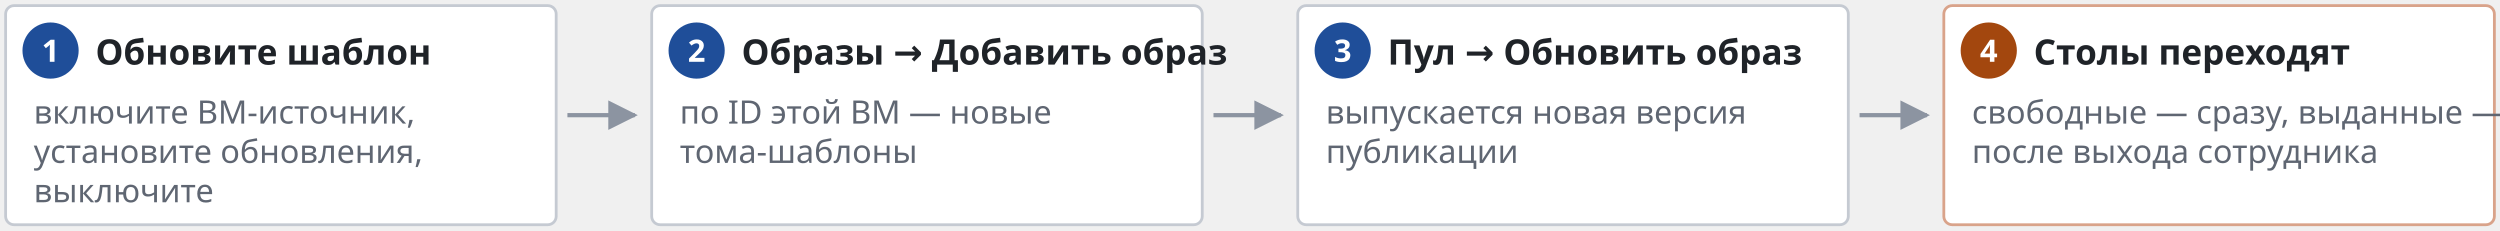
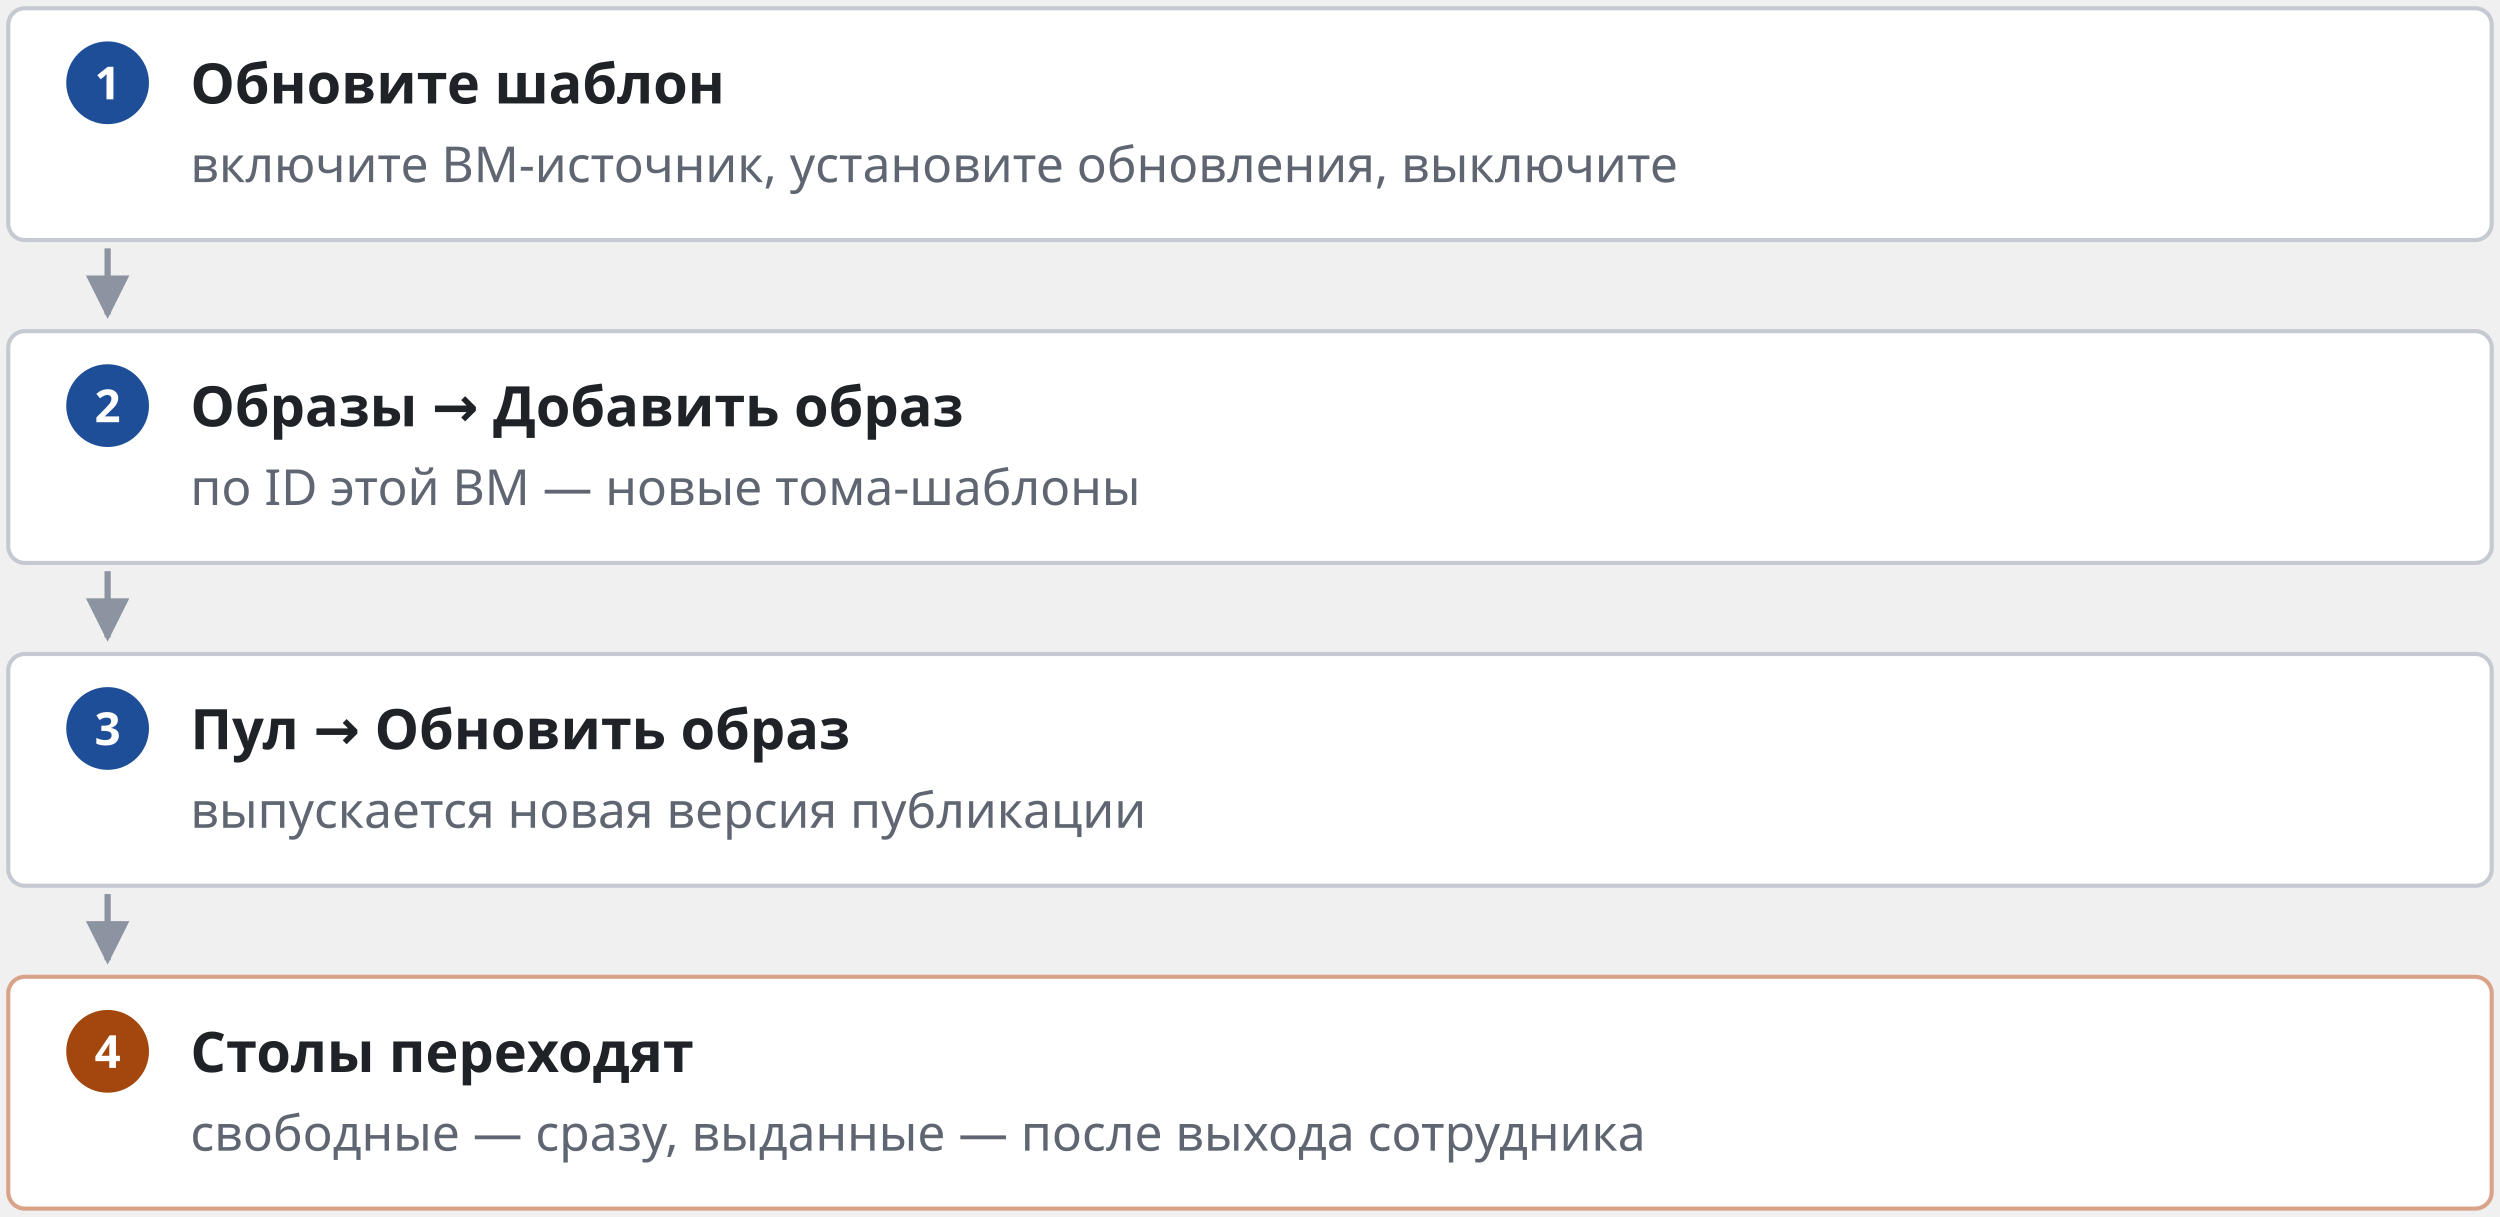
- <svg xmlns="http://www.w3.org/2000/svg" viewBox="0 0 890 82" width="100%" style="max-width:890px;font-family:IBM Plex Sans,sans-serif" role="img" aria-label="Схема: 4 шагов, они перечислены ниже">
+ <svg xmlns="http://www.w3.org/2000/svg" viewBox="0 0 604 294" width="100%" style="max-width:604px;font-family:IBM Plex Sans,sans-serif" role="img" aria-label="Схема: 4 шагов, они перечислены ниже">
  <defs>
    <marker id="ha" viewBox="0 0 10 10" refX="9" refY="5" markerWidth="7" markerHeight="7" orient="auto">
      <path d="M0,0 L10,5 L0,10 z" fill="#8C94A1" />
    </marker>
  </defs>
-   <rect x="2" y="2" width="196" height="78" rx="3" fill="#FFFFFF" stroke="#C5CAD2" />
-   <circle cx="18" cy="18" r="10" fill="#1F4E99" />
-   <text x="18" y="22" font-size="11" font-weight="600" fill="#fff" text-anchor="middle">1</text>
-   <text x="34" y="23" font-size="12.5" font-weight="600" fill="#1F2328">Обновите шаблон</text>
-   <text x="12" y="44" font-size="11.5" fill="#5F6672">включите ВМ-источник,</text>
-   <text x="12" y="58" font-size="11.5" fill="#5F6672">установите обновления,</text>
-   <text x="12" y="72" font-size="11.5" fill="#5F6672">выключите</text>
-   <path d="M202 41 h24" stroke="#8C94A1" stroke-width="1.5" marker-end="url(#ha)" />
-   <rect x="232" y="2" width="196" height="78" rx="3" fill="#FFFFFF" stroke="#C5CAD2" />
-   <circle cx="248" cy="18" r="10" fill="#1F4E99" />
-   <text x="248" y="22" font-size="11" font-weight="600" fill="#fff" text-anchor="middle">2</text>
-   <text x="264" y="23" font-size="12.5" font-weight="600" fill="#1F2328">Образы → Добавить образ</text>
-   <text x="242" y="44" font-size="11.5" fill="#5F6672">по ID этой ВМ — новые</text>
-   <text x="242" y="58" font-size="11.5" fill="#5F6672">тома-шаблоны</text>
-   <path d="M432 41 h24" stroke="#8C94A1" stroke-width="1.5" marker-end="url(#ha)" />
-   <rect x="462" y="2" width="196" height="78" rx="3" fill="#FFFFFF" stroke="#C5CAD2" />
-   <circle cx="478" cy="18" r="10" fill="#1F4E99" />
-   <text x="478" y="22" font-size="11" font-weight="600" fill="#fff" text-anchor="middle">3</text>
-   <text x="494" y="23" font-size="12.5" font-weight="600" fill="#1F2328">Пул → Обновить образ</text>
-   <text x="472" y="44" font-size="11.5" fill="#5F6672">выпускается новая версия</text>
-   <text x="472" y="58" font-size="11.5" fill="#5F6672">публикации</text>
-   <path d="M662 41 h24" stroke="#8C94A1" stroke-width="1.5" marker-end="url(#ha)" />
-   <rect x="692" y="2" width="196" height="78" rx="3" fill="#FFFFFF" stroke="#D9A38A" />
-   <circle cx="708" cy="18" r="10" fill="#A3470E" />
-   <text x="708" y="22" font-size="11" font-weight="600" fill="#fff" text-anchor="middle">4</text>
-   <text x="724" y="23" font-size="12.5" font-weight="600" fill="#1F2328">Столы переходят</text>
-   <text x="702" y="44" font-size="11.5" fill="#5F6672">свободные — сразу, выданные —</text>
-   <text x="702" y="58" font-size="11.5" fill="#5F6672">после выхода сотрудника</text>
+   <rect x="2" y="2" width="600" height="56" rx="4" fill="#FFFFFF" stroke="#C5CAD2" />
+   <circle cx="26" cy="20" r="10" fill="#1F4E99" />
+   <text x="26" y="24" font-size="11" font-weight="600" fill="#fff" text-anchor="middle">1</text>
+   <text x="46" y="25" font-size="13.5" font-weight="600" fill="#1F2328">Обновите шаблон</text>
+   <text x="46" y="44" font-size="12" fill="#5F6672">включите ВМ-источник, установите обновления, выключите</text>
+   <path d="M26 60 v16" stroke="#8C94A1" stroke-width="1.5" marker-end="url(#ha)" />
+   <rect x="2" y="80" width="600" height="56" rx="4" fill="#FFFFFF" stroke="#C5CAD2" />
+   <circle cx="26" cy="98" r="10" fill="#1F4E99" />
+   <text x="26" y="102" font-size="11" font-weight="600" fill="#fff" text-anchor="middle">2</text>
+   <text x="46" y="103" font-size="13.5" font-weight="600" fill="#1F2328">Образы → Добавить образ</text>
+   <text x="46" y="122" font-size="12" fill="#5F6672">по ID этой ВМ — новые тома-шаблоны</text>
+   <path d="M26 138 v16" stroke="#8C94A1" stroke-width="1.5" marker-end="url(#ha)" />
+   <rect x="2" y="158" width="600" height="56" rx="4" fill="#FFFFFF" stroke="#C5CAD2" />
+   <circle cx="26" cy="176" r="10" fill="#1F4E99" />
+   <text x="26" y="180" font-size="11" font-weight="600" fill="#fff" text-anchor="middle">3</text>
+   <text x="46" y="181" font-size="13.5" font-weight="600" fill="#1F2328">Пул → Обновить образ</text>
+   <text x="46" y="200" font-size="12" fill="#5F6672">выпускается новая версия публикации</text>
+   <path d="M26 216 v16" stroke="#8C94A1" stroke-width="1.5" marker-end="url(#ha)" />
+   <rect x="2" y="236" width="600" height="56" rx="4" fill="#FFFFFF" stroke="#D9A38A" />
+   <circle cx="26" cy="254" r="10" fill="#A3470E" />
+   <text x="26" y="258" font-size="11" font-weight="600" fill="#fff" text-anchor="middle">4</text>
+   <text x="46" y="259" font-size="13.5" font-weight="600" fill="#1F2328">Столы переходят</text>
+   <text x="46" y="278" font-size="12" fill="#5F6672">свободные — сразу, выданные — после выхода сотрудника</text>
</svg>
